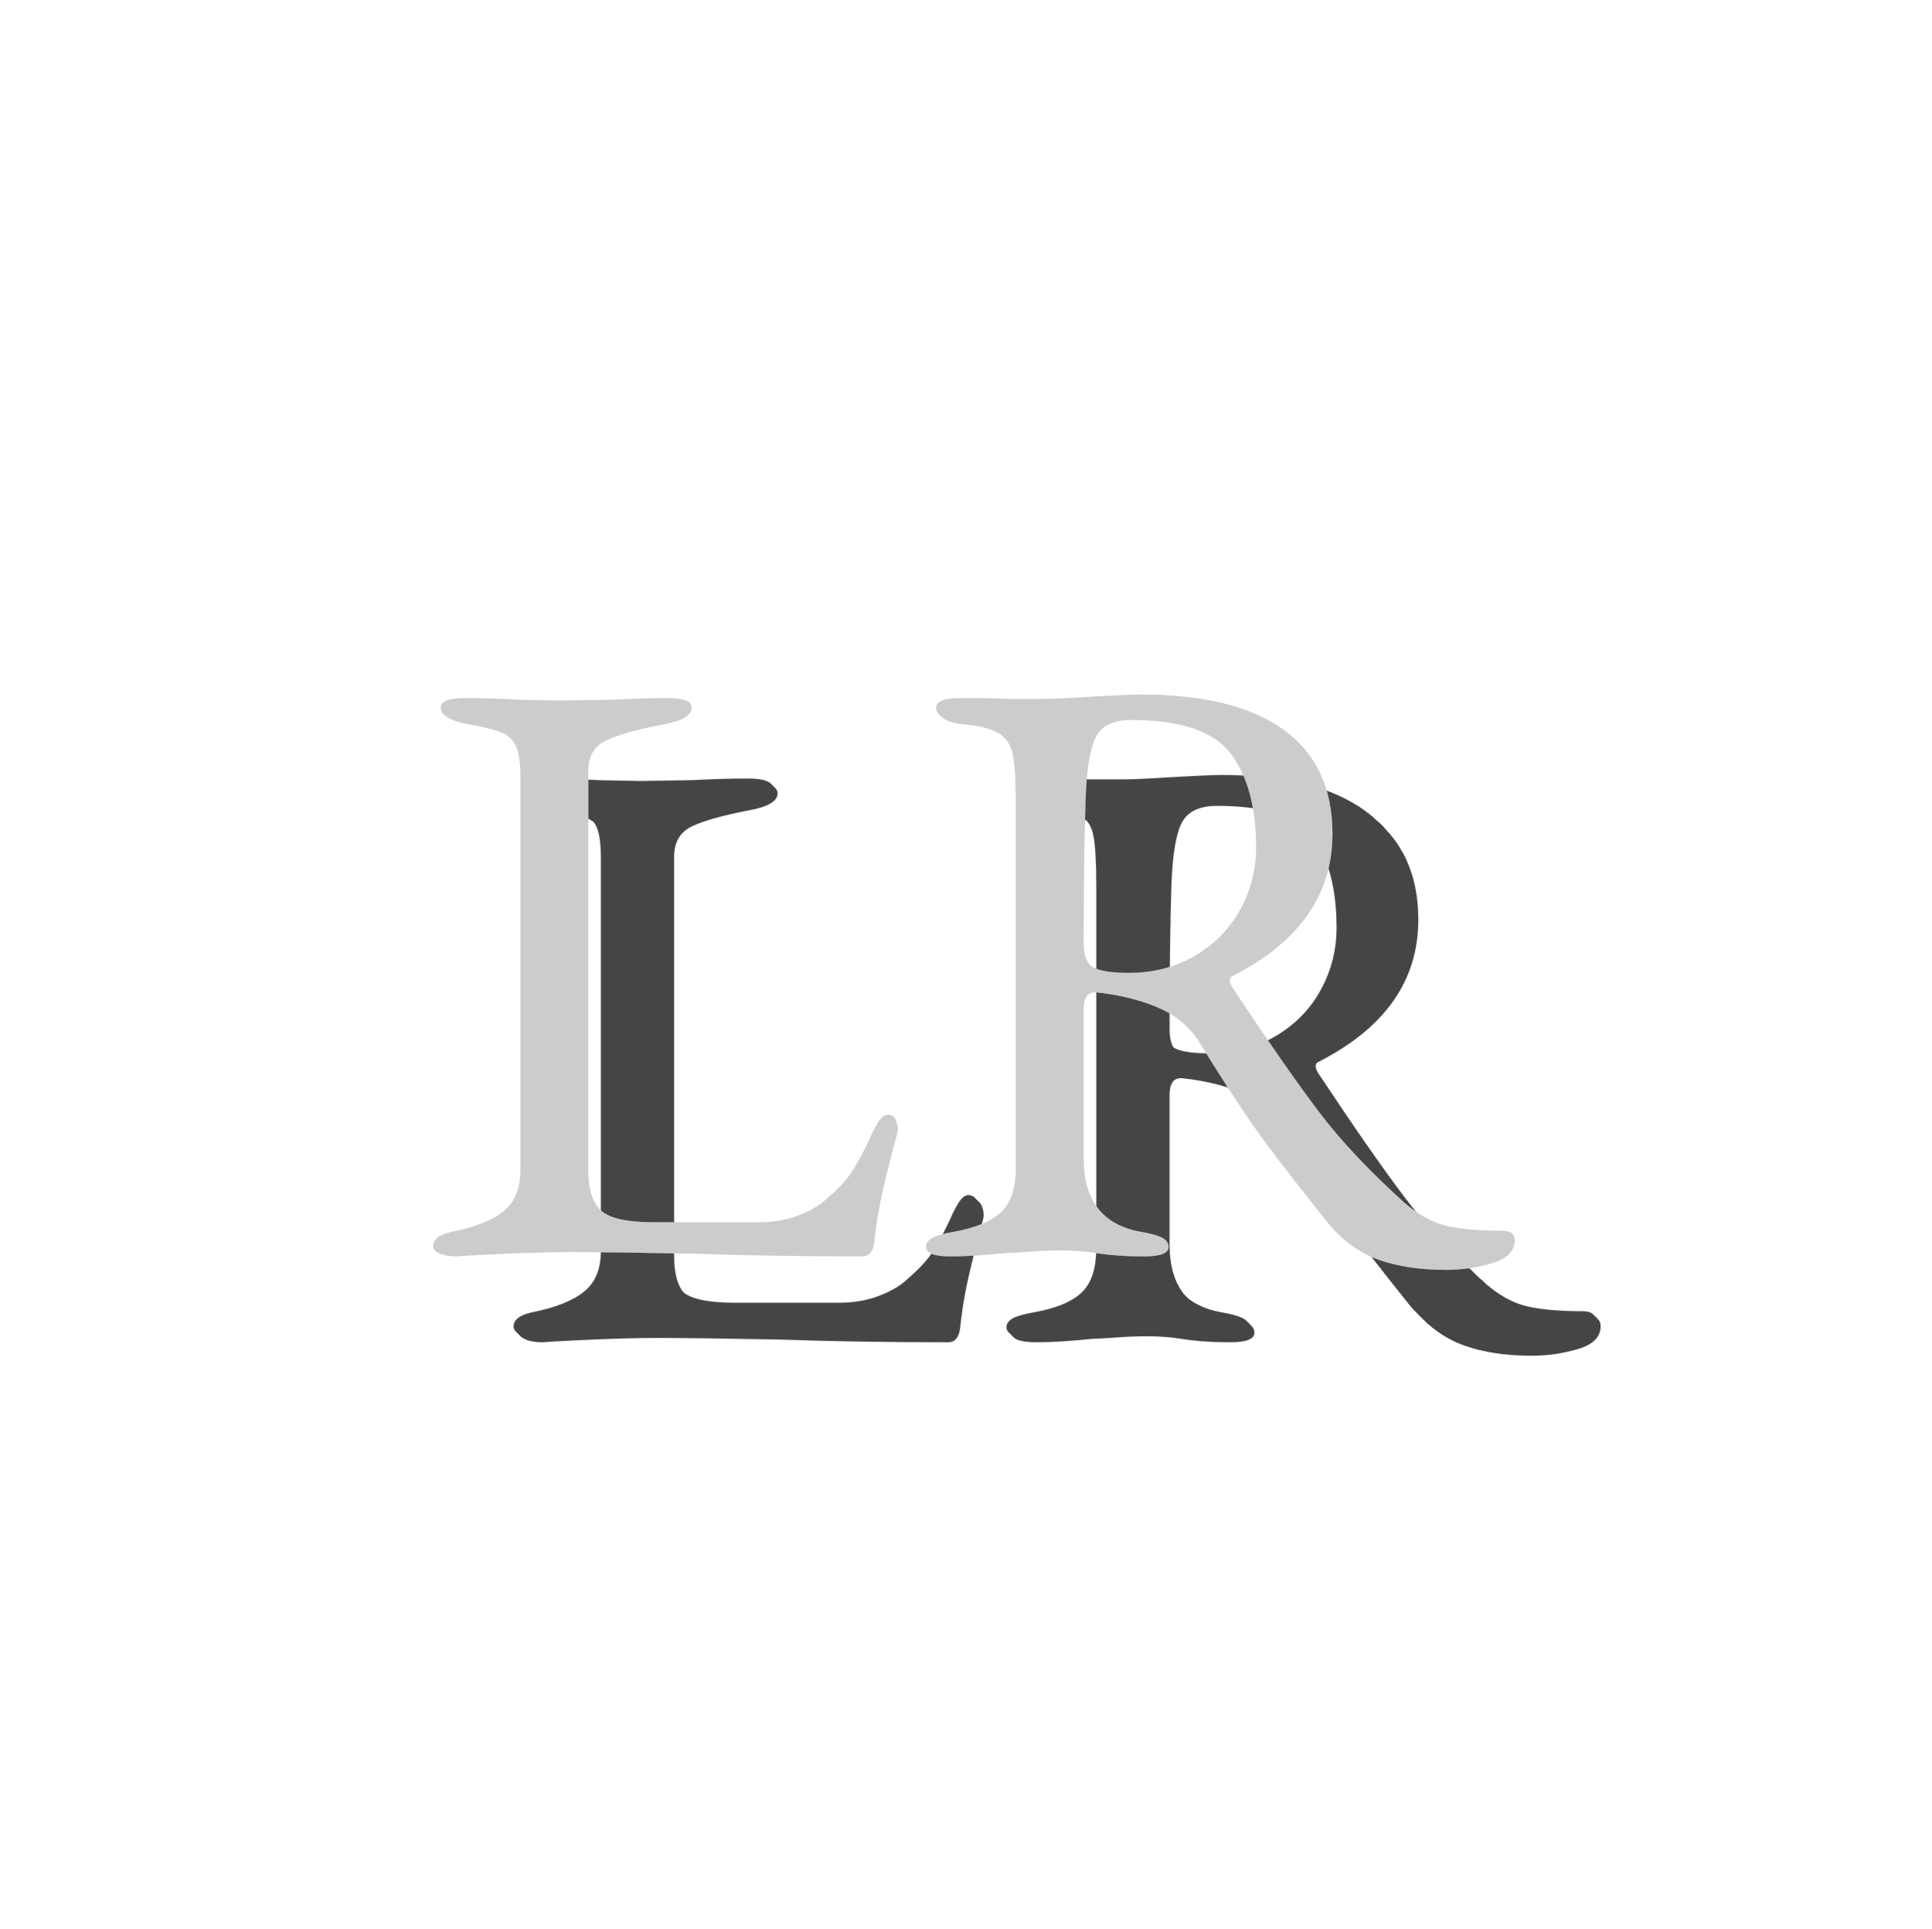
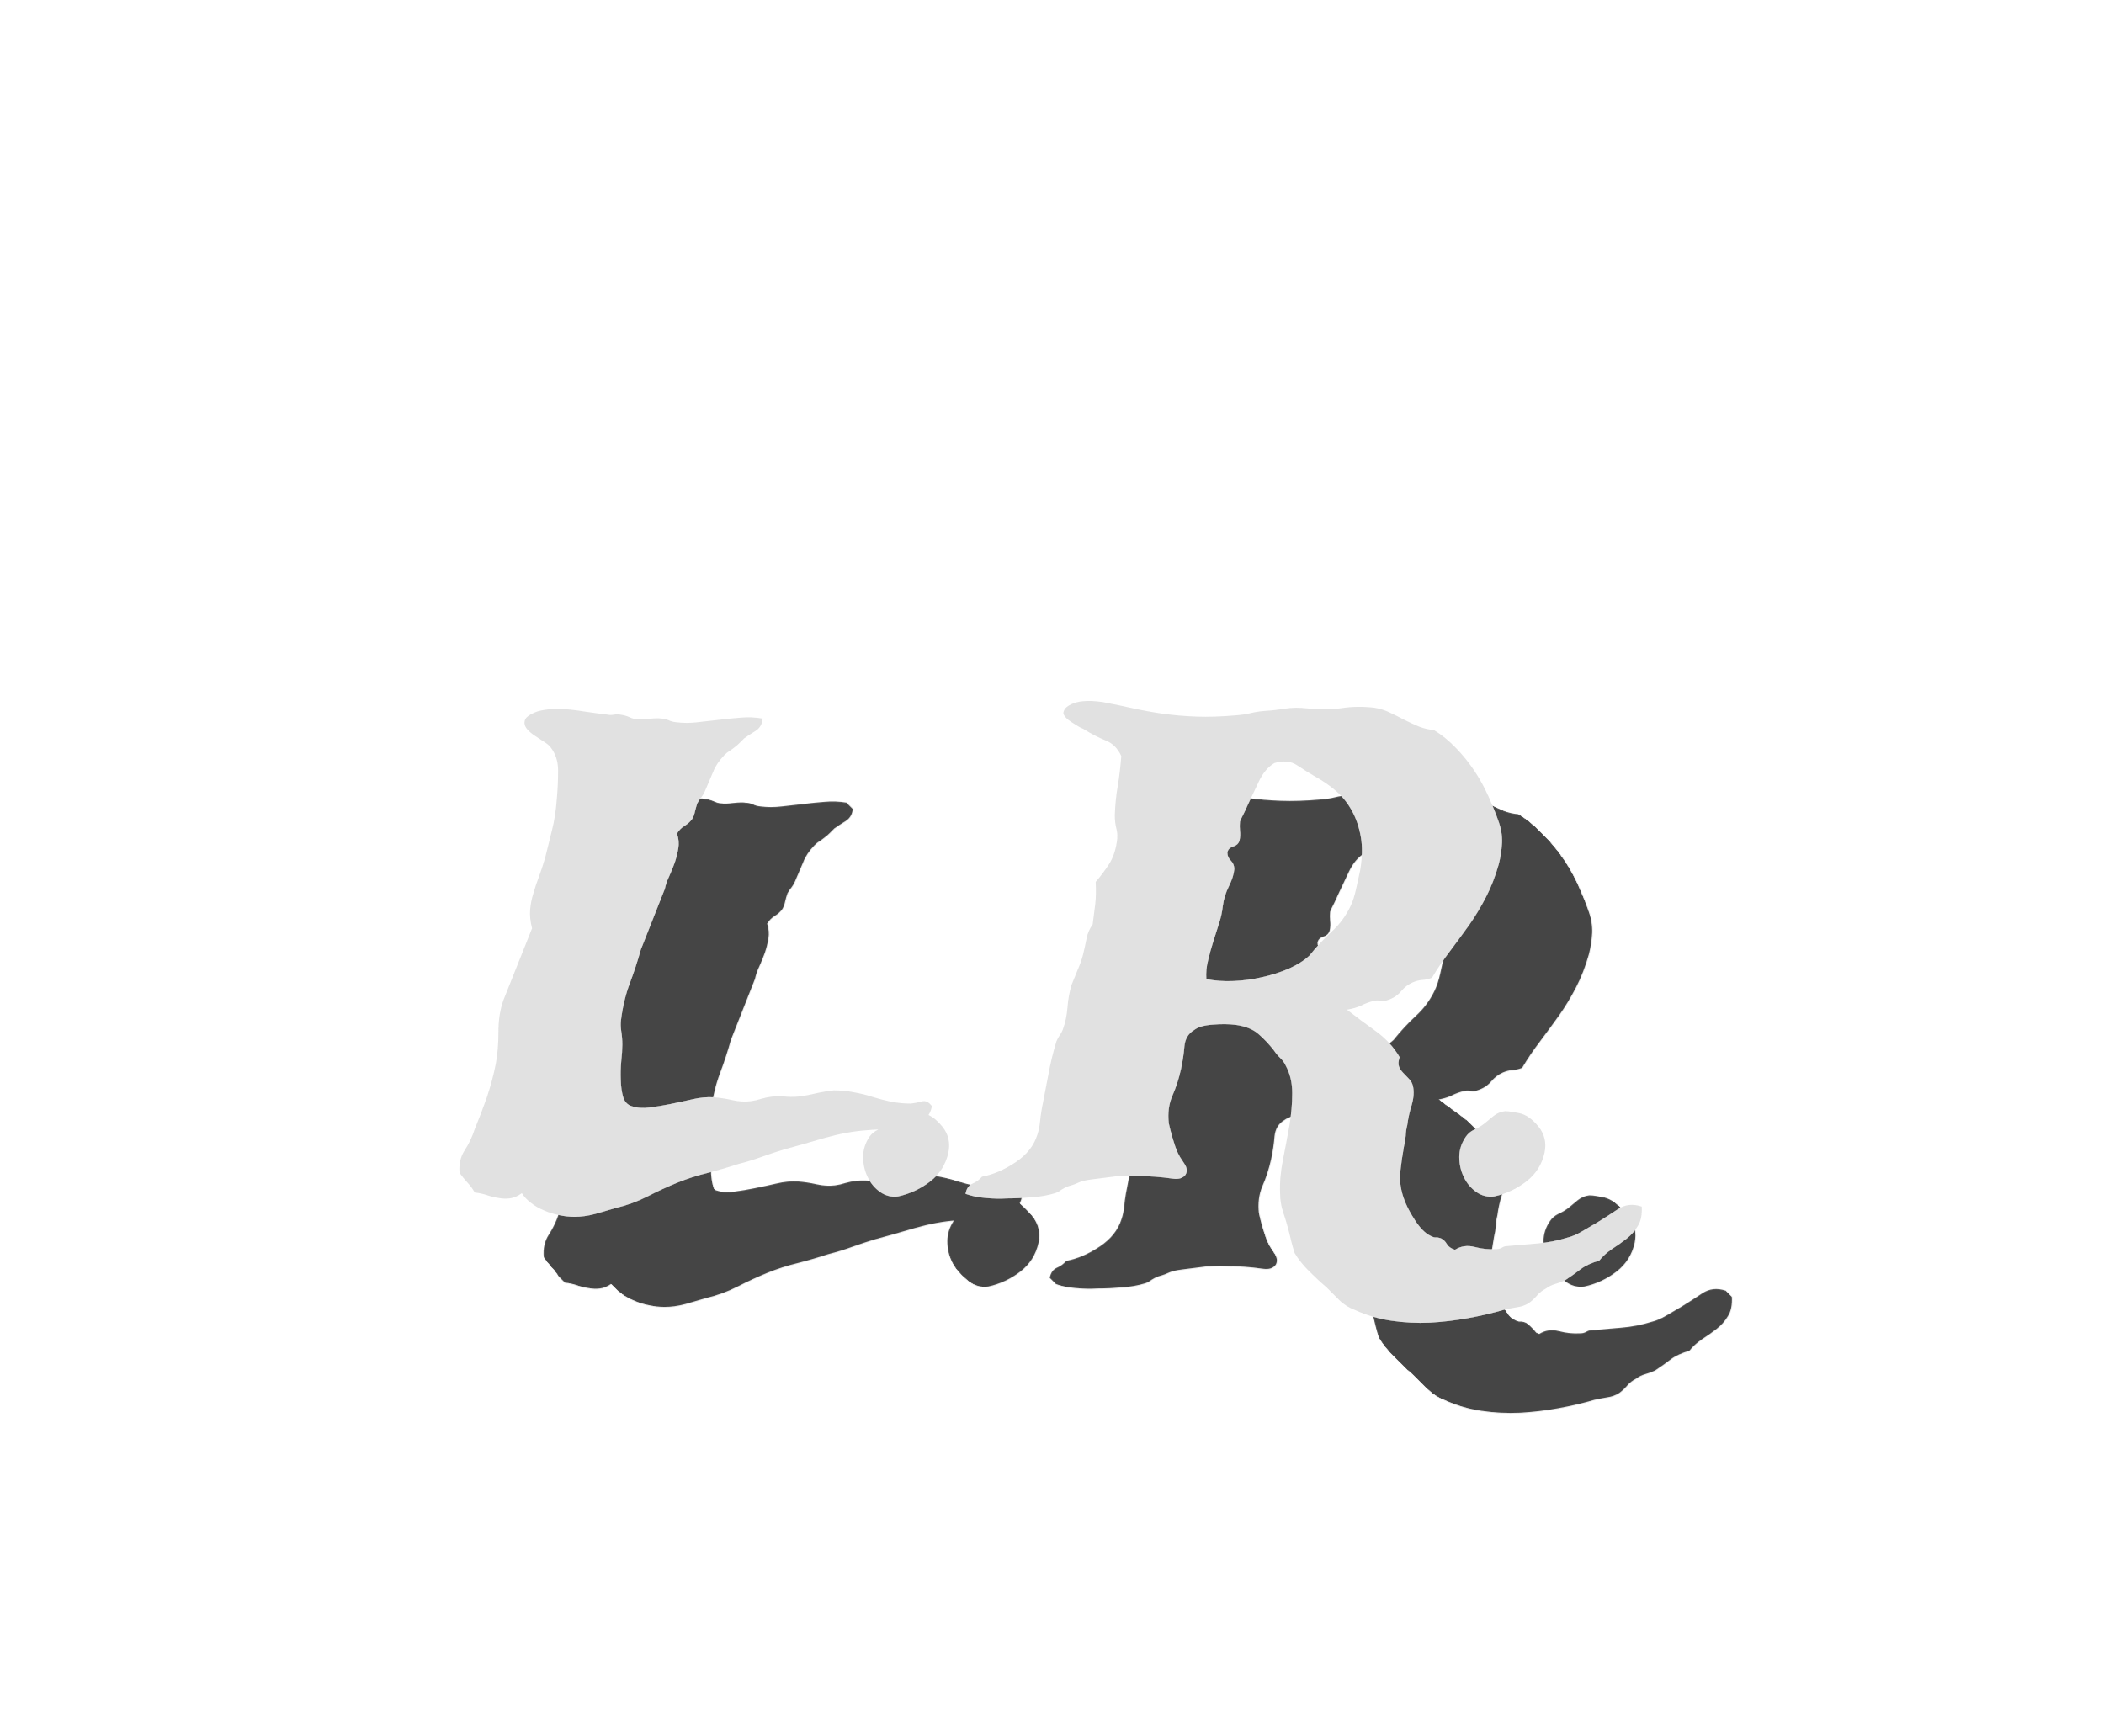
- <svg xmlns="http://www.w3.org/2000/svg" width="93.359px" height="93.2px" viewBox="203.32 28.4 93.359 93.2" style="background: rgba(0, 0, 0, 0);" preserveAspectRatio="xMidYMid">
+ <svg xmlns="http://www.w3.org/2000/svg" width="96.983px" height="80px" viewBox="201.509 35 96.983 80" style="background: rgba(0, 0, 0, 0);" preserveAspectRatio="xMidYMid">
  <defs>
    <filter id="editing-extrusion" x="-100%" y="-100%" width="300%" height="300%">
-       <feFlood result="color1" flood-color="#444" />
+       <feFlood result="color1" flood-color="#444444" />
      <feConvolveMatrix order="8,8" divisor="1" kernelMatrix="1 0 0 0 0 0 0 0 0 1 0 0 0 0 0 0 0 0 1 0 0 0 0 0 0 0 0 1 0 0 0 0 0 0 0 0 1 0 0 0 0 0 0 0 0 1 0 0 0 0 0 0 0 0 1 0 0 0 0 0 0 0 0 1" in="SourceAlpha" result="extrude" />
      <feComposite in="color1" in2="extrude" result="comp-extrude" operator="in" />
      <feOffset dx="4" dy="4" in="comp-extrude" result="offset-extrude" />
      <feMerge>
        <feMergeNode in="offset-extrude" />
        <feMergeNode in="SourceGraphic" />
      </feMerge>
    </filter>
  </defs>
  <g filter="url(#editing-extrusion)">
-     <g transform="translate(223.1375, 88.9)">
-       <path d="M2.25 0.21L2.25 0.21Q1.72 0.21 1.41 0.06L1.41 0.06L1.41 0.06Q1.11-0.08 1.11-0.29L1.11-0.29L1.11-0.29Q1.11-0.78 2.01-0.98L2.01-0.98L2.01-0.98Q3.69-1.31 4.51-1.97L4.51-1.97L4.51-1.97Q5.33-2.62 5.33-3.94L5.33-3.94L5.33-22.96L5.33-22.96Q5.33-23.94 5.13-24.42L5.13-24.42L5.13-24.42Q4.92-24.89 4.45-25.09L4.45-25.09L4.45-25.09Q3.98-25.30 2.83-25.50L2.83-25.50L2.83-25.50Q1.48-25.75 1.48-26.32L1.48-26.32L1.48-26.32Q1.48-26.77 2.67-26.77L2.67-26.77L2.67-26.77Q3.90-26.77 5.21-26.69L5.21-26.69L7.26-26.65L9.72-26.69L9.72-26.69Q11.28-26.77 12.42-26.77L12.42-26.77L12.42-26.77Q13.61-26.77 13.61-26.32L13.61-26.32L13.61-26.32Q13.61-25.75 12.26-25.50L12.26-25.50L12.26-25.50Q10.33-25.13 9.47-24.72L9.47-24.72L9.47-24.72Q8.61-24.31 8.61-23.25L8.61-23.25L8.61-3.94L8.61-3.94Q8.61-2.58 9.22-2.01L9.22-2.01L9.22-2.01Q9.84-1.44 11.77-1.44L11.77-1.44L16.85-1.44L16.85-1.44Q17.88-1.44 18.74-1.76L18.74-1.76L18.74-1.76Q19.60-2.09 20.05-2.50L20.05-2.50L20.05-2.50Q20.87-3.20 21.26-3.75L21.26-3.75L21.26-3.75Q21.65-4.31 22.18-5.41L22.18-5.41L22.18-5.41Q22.35-5.82 22.59-6.23L22.59-6.23L22.59-6.23Q22.84-6.64 23.08-6.64L23.08-6.64L23.08-6.64Q23.33-6.64 23.45-6.42L23.45-6.42L23.45-6.42Q23.57-6.19 23.57-5.90L23.57-5.90L23.53-5.70L23.53-5.70Q23.00-3.73 22.78-2.69L22.78-2.69L22.78-2.69Q22.55-1.64 22.43-0.49L22.43-0.49L22.43-0.49Q22.35 0.21 21.85 0.21L21.85 0.21L21.85 0.21Q17.47 0.21 13.78 0.08L13.78 0.08L13.78 0.08Q9.59 0 7.79 0L7.79 0L7.79 0Q6.52 0 4.67 0.08L4.67 0.08L4.67 0.08Q2.83 0.16 2.25 0.21L2.25 0.21ZM50.06 0.86L50.06 0.86Q48.18 0.86 46.80 0.37L46.80 0.37L46.80 0.37Q45.43-0.12 44.40-1.35L44.40-1.35L44.40-1.35Q42.52-3.69 41.29-5.35L41.29-5.35L41.29-5.35Q40.06-7.01 38.17-10.09L38.17-10.09L38.17-10.09Q37.56-11.11 36.41-11.69L36.41-11.69L36.41-11.69Q35.06-12.34 33.17-12.55L33.17-12.55L33.09-12.55L33.09-12.55Q32.55-12.55 32.55-11.73L32.55-11.73L32.55-4.51L32.55-4.51Q32.55-1.48 35.30-0.98L35.30-0.98L35.30-0.98Q36.00-0.86 36.33-0.70L36.33-0.70L36.33-0.70Q36.65-0.53 36.65-0.25L36.65-0.25L36.65-0.25Q36.65 0.21 35.47 0.21L35.47 0.21L35.47 0.21Q34.15 0.21 33.09 0.04L33.09 0.04L33.09 0.04Q32.35-0.08 31.45-0.08L31.45-0.08L31.45-0.08Q30.71-0.08 29.95-0.02L29.95-0.02L29.95-0.02Q29.19 0.04 28.86 0.04L28.86 0.04L28.86 0.04Q27.22 0.21 26.12 0.21L26.12 0.21L26.12 0.21Q24.93 0.21 24.93-0.25L24.93-0.25L24.93-0.25Q24.93-0.53 25.26-0.70L25.26-0.70L25.26-0.70Q25.58-0.86 26.28-0.98L26.28-0.98L26.28-0.98Q27.88-1.27 28.58-1.95L28.58-1.95L28.58-1.95Q29.27-2.62 29.27-4.10L29.27-4.10L29.27-21.57L29.27-21.57Q29.27-23.29 29.13-24.01L29.13-24.01L29.13-24.01Q28.99-24.72 28.47-25.05L28.47-25.05L28.47-25.05Q27.96-25.38 26.77-25.50L26.77-25.50L26.77-25.50Q26.12-25.54 25.77-25.79L25.77-25.79L25.77-25.79Q25.42-26.04 25.42-26.32L25.42-26.32L25.42-26.32Q25.42-26.77 26.61-26.77L26.61-26.77L26.61-26.77Q28.37-26.77 28.91-26.73L28.91-26.73L30.63-26.73L30.63-26.73Q31.24-26.73 32.47-26.81L32.47-26.81L32.47-26.81Q34.69-26.94 35.34-26.94L35.34-26.94L35.34-26.94Q39.85-26.94 42.21-25.24L42.21-25.24L42.21-25.24Q44.57-23.53 44.57-20.21L44.57-20.21L44.57-20.21Q44.57-15.79 39.73-13.33L39.73-13.33L39.73-13.33Q39.61-13.28 39.61-13.12L39.61-13.12L39.61-13.12Q39.61-13.00 39.73-12.79L39.73-12.79L39.73-12.79Q42.31-8.90 43.89-6.81L43.89-6.81L43.89-6.81Q45.47-4.71 48.05-2.38L48.05-2.38L48.05-2.38Q49.04-1.52 50.06-1.27L50.06-1.27L50.06-1.27Q51.09-1.03 52.77-1.03L52.77-1.03L52.77-1.03Q53.38-1.03 53.38-0.57L53.38-0.57L53.38-0.57Q53.38 0.21 52.30 0.53L52.30 0.53L52.30 0.53Q51.21 0.86 50.06 0.86L50.06 0.86ZM34.73-13.49L34.73-13.49Q36.53-13.49 37.95-14.33L37.95-14.33L37.95-14.33Q39.36-15.17 40.12-16.56L40.12-16.56L40.12-16.56Q40.88-17.96 40.88-19.56L40.88-19.56L40.88-19.56Q40.88-22.47 39.65-24.09L39.65-24.09L39.65-24.09Q38.42-25.71 34.85-25.71L34.85-25.71L34.85-25.71Q33.58-25.71 33.15-24.91L33.15-24.91L33.15-24.91Q32.72-24.11 32.64-21.89L32.64-21.89L32.64-21.89Q32.55-19.11 32.55-14.92L32.55-14.92L32.55-14.92Q32.55-13.98 33.05-13.74L33.05-13.74L33.05-13.74Q33.54-13.49 34.73-13.49L34.73-13.49Z" fill="#ccc" />
+     <g transform="translate(223.4545, 89.33571)">
+       <path d="M8.70-13.36L7.59-10.55L7.59-10.55Q7.38-9.79 7.09-9.02L7.09-9.02L7.09-9.02Q6.80-8.26 6.68-7.32L6.68-7.32L6.68-7.32Q6.65-7.09 6.69-6.80L6.69-6.80L6.69-6.80Q6.74-6.50 6.74-6.18L6.74-6.18L6.74-6.18Q6.74-5.86 6.69-5.41L6.69-5.41L6.69-5.41Q6.65-4.95 6.67-4.53L6.67-4.53L6.67-4.53Q6.68-4.10 6.78-3.76L6.78-3.76L6.78-3.76Q6.88-3.43 7.18-3.34L7.18-3.34L7.18-3.34Q7.53-3.22 8.00-3.28L8.00-3.28L8.00-3.28Q8.47-3.34 8.96-3.44L8.96-3.44L8.96-3.44Q9.46-3.54 9.98-3.66L9.98-3.66L9.98-3.66Q10.49-3.78 10.96-3.75L10.96-3.75L10.96-3.75Q11.37-3.72 11.81-3.62L11.81-3.62L11.81-3.62Q12.25-3.52 12.66-3.57L12.66-3.57L12.66-3.57Q12.89-3.60 13.14-3.68L13.14-3.68L13.14-3.68Q13.39-3.75 13.62-3.78L13.62-3.78L13.62-3.78Q13.95-3.81 14.31-3.78L14.31-3.78L14.31-3.78Q14.68-3.75 15.06-3.81L15.06-3.81L15.06-3.81Q15.41-3.87 15.79-3.96L15.79-3.96L15.79-3.96Q16.17-4.04 16.49-4.07L16.49-4.07L16.49-4.07Q16.96-4.07 17.42-3.98L17.42-3.98L17.42-3.98Q17.87-3.90 18.30-3.76L18.30-3.76L18.30-3.76Q18.72-3.63 19.16-3.54L19.16-3.54L19.16-3.54Q19.60-3.46 20.04-3.46L20.04-3.46L20.04-3.46Q20.30-3.49 20.55-3.56L20.55-3.56L20.55-3.56Q20.80-3.63 21.01-3.34L21.01-3.34L21.01-3.34Q20.95-3.02 20.79-2.86L20.79-2.86L20.79-2.86Q20.63-2.70 20.48-2.49L20.48-2.49L20.48-2.49Q19.80-2.26 19.22-2.27L19.22-2.27L19.22-2.27Q18.63-2.29 17.99-2.23L17.99-2.23L17.99-2.23Q17.11-2.17 16.08-1.88L16.08-1.88L16.08-1.88Q15.06-1.58 14.21-1.35L14.21-1.35L14.21-1.35Q13.71-1.20 13.18-1.01L13.18-1.01L13.18-1.01Q12.66-0.82 12.07-0.67L12.07-0.67L12.07-0.67Q11.37-0.44 10.66-0.26L10.66-0.26L10.66-0.26Q9.96-0.09 9.29 0.18L9.29 0.18L9.29 0.18Q8.58 0.47 7.90 0.82L7.90 0.82L7.90 0.82Q7.21 1.17 6.45 1.35L6.45 1.35L6.45 1.35Q5.98 1.49 5.48 1.63L5.48 1.63L5.48 1.63Q4.98 1.76 4.54 1.76L4.54 1.76L4.54 1.76Q4.19 1.76 3.82 1.68L3.82 1.68L3.82 1.68Q3.46 1.61 3.12 1.46L3.12 1.46L3.12 1.46Q2.78 1.32 2.52 1.11L2.52 1.11L2.52 1.11Q2.26 0.91 2.11 0.67L2.11 0.67L2.11 0.67Q1.82 0.88 1.55 0.91L1.55 0.91L1.55 0.91Q1.29 0.94 1.03 0.89L1.03 0.89L1.03 0.89Q0.76 0.85 0.50 0.76L0.50 0.76L0.50 0.76Q0.23 0.67-0.06 0.64L-0.06 0.64L-0.06 0.64Q-0.21 0.38-0.40 0.18L-0.40 0.18L-0.40 0.18Q-0.59-0.03-0.76-0.26L-0.76-0.26L-0.76-0.26Q-0.82-0.85-0.53-1.30L-0.53-1.30L-0.53-1.30Q-0.23-1.76-0.06-2.29L-0.06-2.29L-0.06-2.29Q0.23-2.99 0.50-3.76L0.50-3.76L0.50-3.76Q0.76-4.54 0.91-5.30L0.91-5.30L0.91-5.30Q1.03-5.95 1.03-6.77L1.03-6.77L1.03-6.77Q1.03-7.59 1.26-8.23L1.26-8.23L2.58-11.54L2.58-11.54Q2.46-12.01 2.49-12.39L2.49-12.39L2.49-12.39Q2.52-12.77 2.64-13.15L2.64-13.15L2.64-13.15Q2.75-13.54 2.90-13.93L2.90-13.93L2.90-13.93Q3.05-14.33 3.19-14.82L3.19-14.82L3.19-14.82Q3.34-15.44 3.50-16.07L3.50-16.07L3.50-16.07Q3.66-16.70 3.72-17.49L3.72-17.49L3.72-17.49Q3.78-18.16 3.78-18.81L3.78-18.81L3.78-18.81Q3.78-19.45 3.43-19.89L3.43-19.89L3.43-19.89Q3.34-20.01 3.13-20.14L3.13-20.14L3.13-20.14Q2.93-20.27 2.72-20.41L2.72-20.41L2.72-20.41Q2.52-20.54 2.37-20.70L2.37-20.70L2.37-20.70Q2.23-20.86 2.23-21.01L2.23-21.01L2.23-21.01Q2.23-21.21 2.42-21.34L2.42-21.34L2.42-21.34Q2.61-21.47 2.87-21.55L2.87-21.55L2.87-21.55Q3.13-21.62 3.43-21.64L3.43-21.64L3.43-21.64Q3.72-21.65 3.98-21.65L3.98-21.65L3.98-21.65Q4.48-21.62 5.02-21.53L5.02-21.53L5.02-21.53Q5.57-21.45 6.06-21.39L6.06-21.39L6.06-21.39Q6.21-21.36 6.36-21.39L6.36-21.39L6.36-21.39Q6.50-21.42 6.65-21.39L6.65-21.39L6.65-21.39Q6.88-21.36 7.08-21.27L7.08-21.27L7.08-21.27Q7.27-21.18 7.44-21.18L7.44-21.18L7.44-21.18Q7.59-21.15 7.98-21.20L7.98-21.20L7.98-21.20Q8.38-21.24 8.53-21.21L8.53-21.21L8.53-21.21Q8.70-21.21 8.86-21.14L8.86-21.14L8.86-21.14Q9.02-21.06 9.23-21.04L9.23-21.04L9.23-21.04Q9.70-20.98 10.20-21.04L10.20-21.04L10.20-21.04Q10.69-21.09 11.18-21.15L11.18-21.15L11.18-21.15Q11.66-21.21 12.17-21.25L12.17-21.25L12.17-21.25Q12.69-21.30 13.21-21.21L13.21-21.21L13.21-21.21Q13.18-20.83 12.88-20.64L12.88-20.64L12.88-20.64Q12.57-20.45 12.36-20.30L12.36-20.30L12.36-20.30Q12.25-20.19 12.14-20.08L12.14-20.08L12.14-20.08Q12.04-19.98 11.92-19.89L11.92-19.89L11.92-19.89Q11.78-19.78 11.66-19.70L11.66-19.70L11.66-19.70Q11.54-19.63 11.43-19.51L11.43-19.51L11.43-19.51Q11.07-19.13 10.93-18.76L10.93-18.76L10.93-18.76Q10.78-18.40 10.55-17.87L10.55-17.87L10.55-17.87Q10.49-17.72 10.39-17.59L10.39-17.59L10.39-17.59Q10.28-17.46 10.20-17.31L10.20-17.31L10.20-17.31Q10.14-17.14 10.09-16.93L10.09-16.93L10.09-16.93Q10.05-16.73 9.96-16.58L9.96-16.58L9.96-16.58Q9.84-16.41 9.62-16.27L9.62-16.27L9.62-16.27Q9.40-16.14 9.26-15.91L9.26-15.91L9.26-15.91Q9.38-15.56 9.32-15.22L9.32-15.22L9.32-15.22Q9.26-14.88 9.16-14.58L9.16-14.58L9.16-14.58Q9.05-14.27 8.91-13.96L8.91-13.96L8.91-13.96Q8.76-13.65 8.70-13.36L8.70-13.36ZM20.60-3.02L20.60-3.02L20.60-3.02Q21.06-2.93 21.49-2.40L21.49-2.40L21.49-2.40Q21.91-1.88 21.77-1.20L21.77-1.20L21.77-1.20Q21.59-0.38 20.93 0.13L20.93 0.13L20.93 0.13Q20.27 0.64 19.45 0.82L19.45 0.82L19.45 0.82Q19.01 0.88 18.63 0.62L18.63 0.62L18.63 0.62Q18.25 0.35 18.05-0.07L18.05-0.07L18.05-0.07Q17.84-0.50 17.84-1.00L17.84-1.00L17.84-1.00Q17.84-1.49 18.13-1.93L18.13-1.93L18.13-1.93Q18.28-2.14 18.53-2.26L18.53-2.26L18.53-2.26Q18.78-2.37 19.01-2.55L19.01-2.55L19.01-2.55Q19.19-2.70 19.42-2.89L19.42-2.89L19.42-2.89Q19.66-3.08 19.95-3.11L19.95-3.11L19.95-3.11Q20.10-3.11 20.27-3.08L20.27-3.08L20.27-3.08Q20.45-3.05 20.60-3.02ZM40.14-7.79L40.14-7.79L40.14-7.79Q40.78-7.29 41.47-6.80L41.47-6.80L41.47-6.80Q42.16-6.30 42.57-5.60L42.57-5.60L42.57-5.60Q42.48-5.33 42.54-5.17L42.54-5.17L42.54-5.17Q42.60-5.01 42.73-4.88L42.73-4.88L42.73-4.88Q42.86-4.75 42.99-4.61L42.99-4.61L42.99-4.61Q43.13-4.48 43.18-4.28L43.18-4.28L43.18-4.28Q43.27-3.90 43.13-3.41L43.13-3.41L43.13-3.41Q42.98-2.93 42.92-2.46L42.92-2.46L42.92-2.46Q42.86-2.23 42.85-1.98L42.85-1.98L42.85-1.98Q42.83-1.73 42.77-1.49L42.77-1.49L42.77-1.49Q42.66-0.88 42.60-0.32L42.60-0.32L42.60-0.32Q42.54 0.23 42.74 0.85L42.74 0.85L42.74 0.85Q42.89 1.32 43.26 1.89L43.26 1.89L43.26 1.89Q43.62 2.46 44.00 2.64L44.00 2.64L44.00 2.64Q44.15 2.72 44.24 2.71L44.24 2.71L44.24 2.71Q44.33 2.70 44.47 2.75L44.47 2.75L44.47 2.75Q44.65 2.84 44.75 3.02L44.75 3.02L44.75 3.02Q44.85 3.19 45.12 3.28L45.12 3.28L45.12 3.28Q45.53 3.02 46.03 3.15L46.03 3.15L46.03 3.15Q46.52 3.28 47.02 3.25L47.02 3.25L47.02 3.25Q47.17 3.25 47.29 3.18L47.29 3.18L47.29 3.18Q47.40 3.11 47.52 3.11L47.52 3.11L47.52 3.11Q48.19 3.05 48.91 2.99L48.91 2.99L48.91 2.99Q49.63 2.93 50.30 2.72L50.30 2.72L50.30 2.72Q50.63 2.64 50.98 2.43L50.98 2.43L50.98 2.43Q51.33 2.23 51.68 2.02L51.68 2.02L51.68 2.02Q52.15 1.73 52.63 1.41L52.63 1.41L52.63 1.41Q53.12 1.08 53.73 1.29L53.73 1.29L53.73 1.29Q53.76 1.85 53.55 2.18L53.55 2.18L53.55 2.18Q53.35 2.52 53.03 2.77L53.03 2.77L53.03 2.77Q52.71 3.02 52.35 3.25L52.35 3.25L52.35 3.25Q52.00 3.49 51.77 3.78L51.77 3.78L51.77 3.78Q51.24 3.93 50.92 4.17L50.92 4.17L50.92 4.17Q50.60 4.42 50.19 4.69L50.19 4.69L50.19 4.69Q49.95 4.80 49.73 4.86L49.73 4.86L49.73 4.86Q49.51 4.92 49.31 5.07L49.31 5.07L49.31 5.07Q49.07 5.19 48.90 5.39L48.90 5.39L48.90 5.39Q48.72 5.60 48.52 5.74L48.52 5.74L48.52 5.74Q48.28 5.89 47.97 5.93L47.97 5.93L47.97 5.93Q47.67 5.98 47.40 6.04L47.40 6.04L47.40 6.04Q46.61 6.27 45.73 6.43L45.73 6.43L45.73 6.43Q44.85 6.59 43.96 6.64L43.96 6.64L43.96 6.64Q43.07 6.68 42.19 6.55L42.19 6.55L42.19 6.55Q41.31 6.42 40.52 6.06L40.52 6.06L40.52 6.06Q40.08 5.89 39.80 5.61L39.80 5.61L39.80 5.61Q39.52 5.33 39.20 5.01L39.20 5.01L39.20 5.01Q38.82 4.69 38.39 4.26L38.39 4.26L38.39 4.26Q37.97 3.84 37.73 3.43L37.73 3.43L37.73 3.43Q37.65 3.19 37.57 2.87L37.57 2.87L37.57 2.87Q37.50 2.55 37.41 2.23L37.41 2.23L37.41 2.23Q37.32 1.90 37.19 1.51L37.19 1.51L37.19 1.51Q37.06 1.11 37.06 0.67L37.06 0.67L37.06 0.67Q37.03-0.06 37.19-0.86L37.19-0.86L37.19-0.86Q37.35-1.67 37.49-2.45L37.49-2.45L37.49-2.45Q37.62-3.22 37.62-3.94L37.62-3.94L37.62-3.94Q37.62-4.66 37.32-5.21L37.32-5.21L37.32-5.21Q37.24-5.39 37.08-5.55L37.08-5.55L37.08-5.55Q36.91-5.71 36.77-5.92L36.77-5.92L36.77-5.92Q36.45-6.33 36.06-6.67L36.06-6.67L36.06-6.67Q35.68-7.00 35.01-7.09L35.01-7.09L35.01-7.09Q34.54-7.15 33.96-7.10L33.96-7.10L33.96-7.10Q33.37-7.06 33.11-6.86L33.11-6.86L33.11-6.86Q32.70-6.62 32.65-6.11L32.65-6.11L32.65-6.11Q32.61-5.60 32.49-5.04L32.49-5.04L32.49-5.04Q32.34-4.37 32.09-3.81L32.09-3.81L32.09-3.81Q31.85-3.25 31.93-2.55L31.93-2.55L31.93-2.55Q31.99-2.26 32.11-1.85L32.11-1.85L32.11-1.85Q32.23-1.44 32.34-1.20L32.34-1.20L32.34-1.20Q32.43-1.00 32.64-0.70L32.64-0.70L32.64-0.70Q32.84-0.41 32.70-0.18L32.70-0.18L32.70-0.18Q32.52 0.06 32.11 0L32.11 0L32.11 0Q31.70-0.06 31.29-0.09L31.29-0.09L31.29-0.09Q30.79-0.12 30.45-0.13L30.45-0.13L30.45-0.13Q30.12-0.15 29.82-0.13L29.82-0.13L29.82-0.13Q29.53-0.12 29.21-0.07L29.21-0.07L29.21-0.07Q28.89-0.03 28.42 0.03L28.42 0.03L28.42 0.03Q28.18 0.06 28.05 0.09L28.05 0.09L28.05 0.09Q27.92 0.12 27.82 0.16L27.82 0.16L27.82 0.16Q27.71 0.21 27.61 0.25L27.61 0.25L27.61 0.25Q27.51 0.29 27.30 0.35L27.30 0.35L27.30 0.35Q27.13 0.41 26.98 0.51L26.98 0.51L26.98 0.51Q26.84 0.62 26.69 0.67L26.69 0.67L26.69 0.67Q26.19 0.82 25.61 0.86L25.61 0.86L25.61 0.86Q25.02 0.91 24.49 0.91L24.49 0.91L24.49 0.91Q23.99 0.94 23.48 0.89L23.48 0.89L23.48 0.89Q22.97 0.85 22.56 0.70L22.56 0.70L22.56 0.70Q22.62 0.35 22.88 0.23L22.88 0.23L22.88 0.23Q23.14 0.12 23.32-0.09L23.32-0.09L23.32-0.09Q24.08-0.23 24.86-0.75L24.86-0.75L24.86-0.75Q25.63-1.26 25.87-2.02L25.87-2.02L25.87-2.02Q25.96-2.29 25.99-2.59L25.99-2.59L25.99-2.59Q26.02-2.90 26.07-3.19L26.07-3.19L26.07-3.19Q26.22-3.96 26.37-4.75L26.37-4.75L26.37-4.75Q26.51-5.54 26.75-6.33L26.75-6.33L26.75-6.33Q26.81-6.47 26.89-6.59L26.89-6.59L26.89-6.59Q26.98-6.71 27.04-6.86L27.04-6.86L27.04-6.86Q27.22-7.35 27.26-7.90L27.26-7.90L27.26-7.90Q27.30-8.44 27.45-8.94L27.45-8.94L27.45-8.94Q27.60-9.32 27.74-9.65L27.74-9.65L27.74-9.65Q27.89-9.99 27.98-10.34L27.98-10.34L27.98-10.34Q28.07-10.72 28.14-11.07L28.14-11.07L28.14-11.07Q28.21-11.43 28.42-11.72L28.42-11.72L28.42-11.72Q28.48-12.22 28.54-12.66L28.54-12.66L28.54-12.66Q28.59-13.10 28.56-13.68L28.56-13.68L28.56-13.68Q28.89-14.06 29.17-14.49L29.17-14.49L29.17-14.49Q29.44-14.91 29.53-15.50L29.53-15.50L29.53-15.50Q29.59-15.82 29.52-16.11L29.52-16.11L29.52-16.11Q29.44-16.41 29.44-16.76L29.44-16.76L29.44-16.76Q29.47-17.52 29.58-18.12L29.58-18.12L29.58-18.12Q29.68-18.72 29.74-19.48L29.74-19.48L29.74-19.48Q29.50-20.01 29.02-20.20L29.02-20.20L29.02-20.20Q28.54-20.39 27.98-20.74L27.98-20.74L27.98-20.74Q27.89-20.77 27.74-20.86L27.74-20.86L27.74-20.86Q27.60-20.95 27.44-21.05L27.44-21.05L27.44-21.05Q27.28-21.15 27.17-21.27L27.17-21.27L27.17-21.27Q27.07-21.39 27.07-21.47L27.07-21.47L27.07-21.47Q27.10-21.68 27.32-21.81L27.32-21.81L27.32-21.81Q27.54-21.94 27.82-21.99L27.82-21.99L27.82-21.99Q28.10-22.03 28.39-22.02L28.39-22.02L28.39-22.02Q28.68-22.00 28.89-21.97L28.89-21.97L28.89-21.97Q29.62-21.83 30.29-21.68L30.29-21.68L30.29-21.68Q30.97-21.53 31.68-21.43L31.68-21.43L31.68-21.43Q32.40-21.33 33.21-21.30L33.21-21.30L33.21-21.30Q34.01-21.27 35.04-21.36L35.04-21.36L35.04-21.36Q35.42-21.39 35.70-21.46L35.70-21.46L35.70-21.46Q35.98-21.53 36.33-21.56L36.33-21.56L36.33-21.56Q36.83-21.59 37.31-21.67L37.31-21.67L37.31-21.67Q37.79-21.74 38.29-21.68L38.29-21.68L38.29-21.68Q39.20-21.59 39.90-21.69L39.90-21.69L39.90-21.69Q40.61-21.80 41.40-21.71L41.40-21.71L41.40-21.71Q41.78-21.65 42.11-21.49L42.11-21.49L42.11-21.49Q42.45-21.33 42.79-21.15L42.79-21.15L42.79-21.15Q43.13-20.98 43.46-20.84L43.46-20.84L43.46-20.84Q43.80-20.71 44.15-20.68L44.15-20.68L44.15-20.68Q44.68-20.36 45.16-19.86L45.16-19.86L45.16-19.86Q45.64-19.37 46.05-18.75L46.05-18.75L46.05-18.75Q46.38-18.25 46.67-17.61L46.67-17.61L46.67-17.61Q46.96-16.96 47.11-16.52L47.11-16.52L47.11-16.52Q47.31-16.00 47.29-15.48L47.29-15.48L47.29-15.48Q47.26-14.97 47.14-14.50L47.14-14.50L47.14-14.50Q46.90-13.65 46.55-12.98L46.55-12.98L46.55-12.98Q46.20-12.30 45.78-11.70L45.78-11.70L45.78-11.70Q45.35-11.10 44.90-10.50L44.90-10.50L44.90-10.50Q44.44-9.90 44.06-9.26L44.06-9.26L44.06-9.26Q43.83-9.17 43.61-9.16L43.61-9.16L43.61-9.16Q43.39-9.14 43.18-9.05L43.18-9.05L43.18-9.05Q42.86-8.91 42.63-8.63L42.63-8.63L42.63-8.63Q42.39-8.35 42.01-8.23L42.01-8.23L42.01-8.23Q41.87-8.17 41.70-8.20L41.70-8.20L41.70-8.20Q41.54-8.23 41.40-8.20L41.40-8.20L41.40-8.20Q41.07-8.12 40.80-7.98L40.80-7.98L40.80-7.98Q40.52-7.85 40.14-7.79ZM38.41-10.28L38.41-10.28L38.41-10.28Q38.88-10.87 39.43-11.38L39.43-11.38L39.43-11.38Q39.99-11.89 40.31-12.57L40.31-12.57L40.31-12.57Q40.46-12.89 40.56-13.34L40.56-13.34L40.56-13.34Q40.66-13.80 40.75-14.21L40.75-14.21L40.75-14.21Q40.90-15.09 40.78-15.76L40.78-15.76L40.78-15.76Q40.66-16.44 40.37-16.96L40.37-16.96L40.37-16.96Q40.08-17.49 39.64-17.87L39.64-17.87L39.64-17.87Q39.20-18.25 38.67-18.54L38.67-18.54L38.67-18.54Q38.26-18.78 37.84-19.06L37.84-19.06L37.84-19.06Q37.41-19.34 36.80-19.16L36.80-19.16L36.80-19.16Q36.36-18.90 36.08-18.31L36.08-18.31L36.08-18.31Q35.80-17.72 35.57-17.23L35.57-17.23L35.57-17.23Q35.48-17.02 35.38-16.82L35.38-16.82L35.38-16.82Q35.27-16.61 35.21-16.46L35.21-16.46L35.21-16.46Q35.19-16.26 35.21-16.04L35.21-16.04L35.21-16.04Q35.24-15.82 35.19-15.59L35.19-15.59L35.19-15.59Q35.13-15.38 34.89-15.31L34.89-15.31L34.89-15.31Q34.66-15.23 34.63-15.03L34.63-15.03L34.63-15.03Q34.63-14.82 34.79-14.66L34.79-14.66L34.79-14.66Q34.95-14.50 34.95-14.27L34.95-14.27L34.95-14.27Q34.92-13.92 34.70-13.48L34.70-13.48L34.70-13.48Q34.48-13.04 34.42-12.57L34.42-12.57L34.42-12.57Q34.37-12.13 34.23-11.72L34.23-11.72L34.23-11.72Q34.10-11.31 33.97-10.90L33.97-10.90L33.97-10.90Q33.84-10.49 33.74-10.06L33.74-10.06L33.74-10.06Q33.63-9.64 33.66-9.20L33.66-9.20L33.66-9.20Q34.25-9.08 34.92-9.11L34.92-9.11L34.92-9.11Q35.60-9.14 36.24-9.29L36.24-9.29L36.24-9.29Q36.88-9.43 37.46-9.68L37.46-9.68L37.46-9.68Q38.03-9.93 38.41-10.28ZM48.08-3.02L48.08-3.02L48.08-3.02Q48.54-2.93 48.97-2.40L48.97-2.40L48.97-2.40Q49.39-1.88 49.25-1.20L49.25-1.20L49.25-1.20Q49.07-0.38 48.41 0.13L48.41 0.13L48.41 0.13Q47.75 0.64 46.93 0.82L46.93 0.82L46.93 0.82Q46.49 0.88 46.11 0.62L46.11 0.62L46.11 0.62Q45.73 0.35 45.53-0.07L45.53-0.07L45.53-0.07Q45.32-0.50 45.32-1.00L45.32-1.00L45.32-1.00Q45.32-1.49 45.62-1.93L45.62-1.93L45.62-1.93Q45.76-2.14 46.01-2.26L46.01-2.26L46.01-2.26Q46.26-2.37 46.49-2.55L46.49-2.55L46.49-2.55Q46.67-2.70 46.90-2.89L46.90-2.89L46.90-2.89Q47.14-3.08 47.43-3.11L47.43-3.11L47.43-3.11Q47.58-3.11 47.75-3.08L47.75-3.08L47.75-3.08Q47.93-3.05 48.08-3.02Z" fill="#e1e1e1" />
    </g>
  </g>
  <style>text {
  font-size: 64px;
  font-family: Arial Black;
  dominant-baseline: central;
  text-anchor: middle;
}</style>
</svg>
